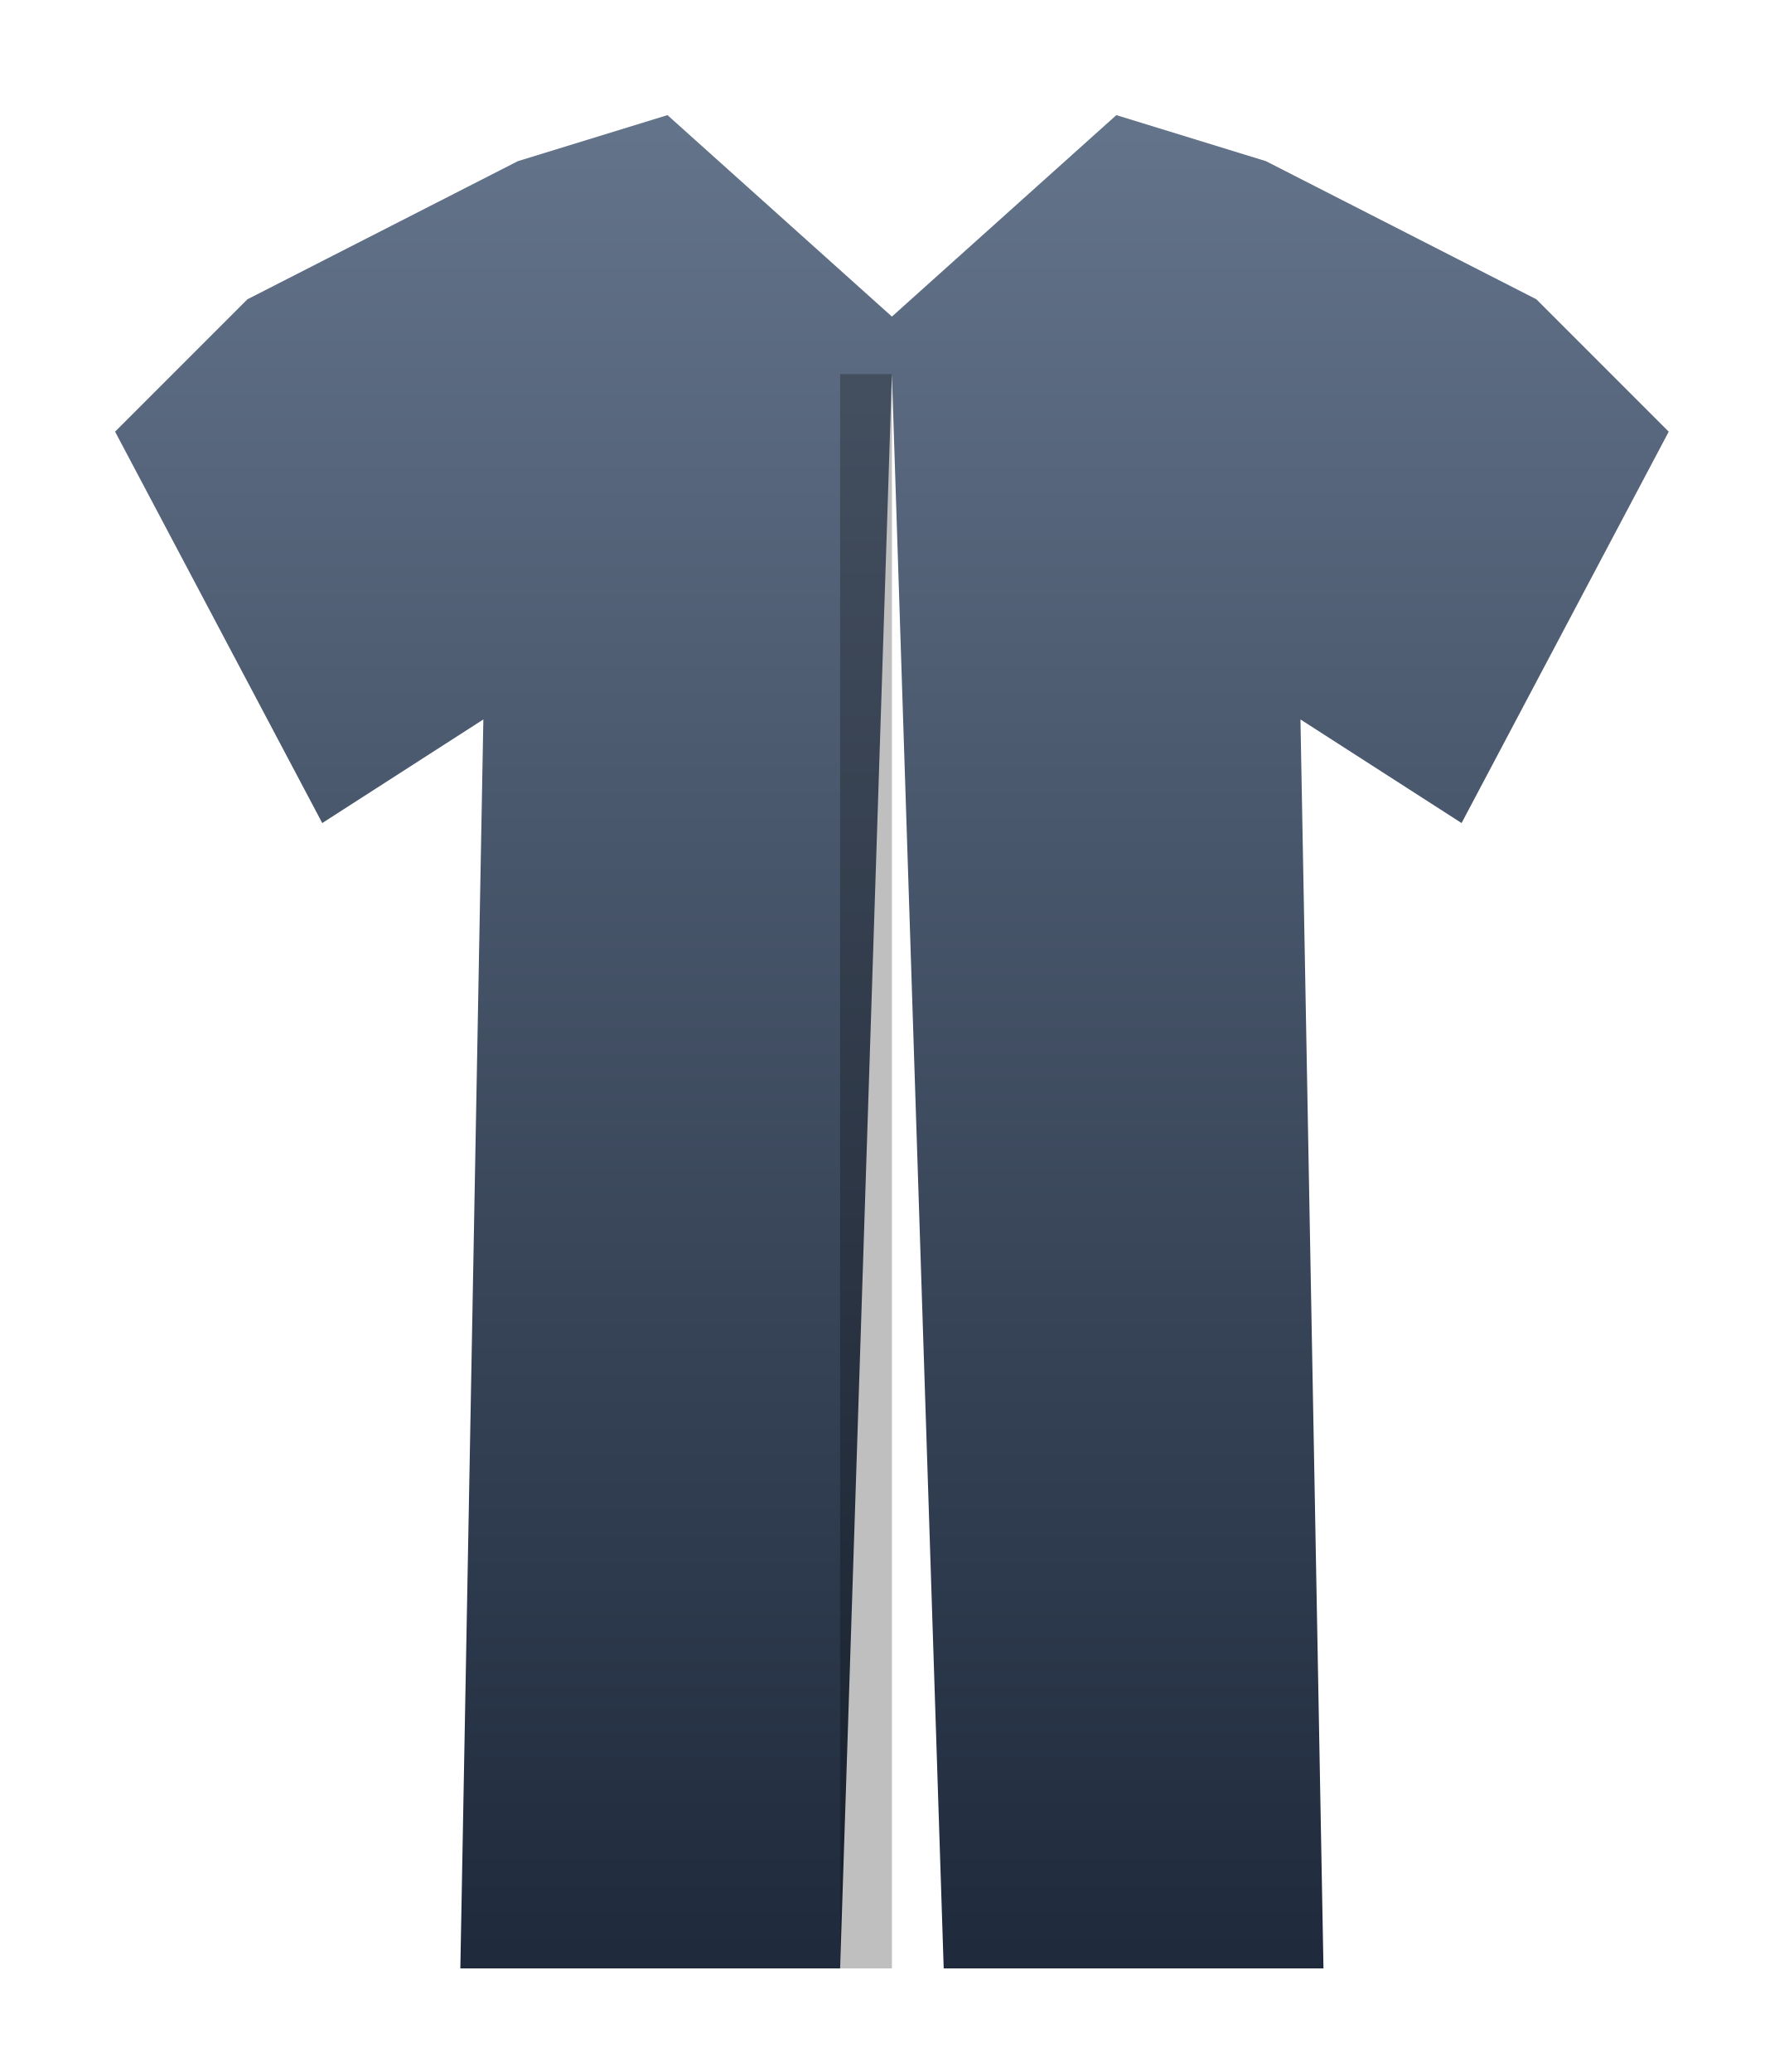
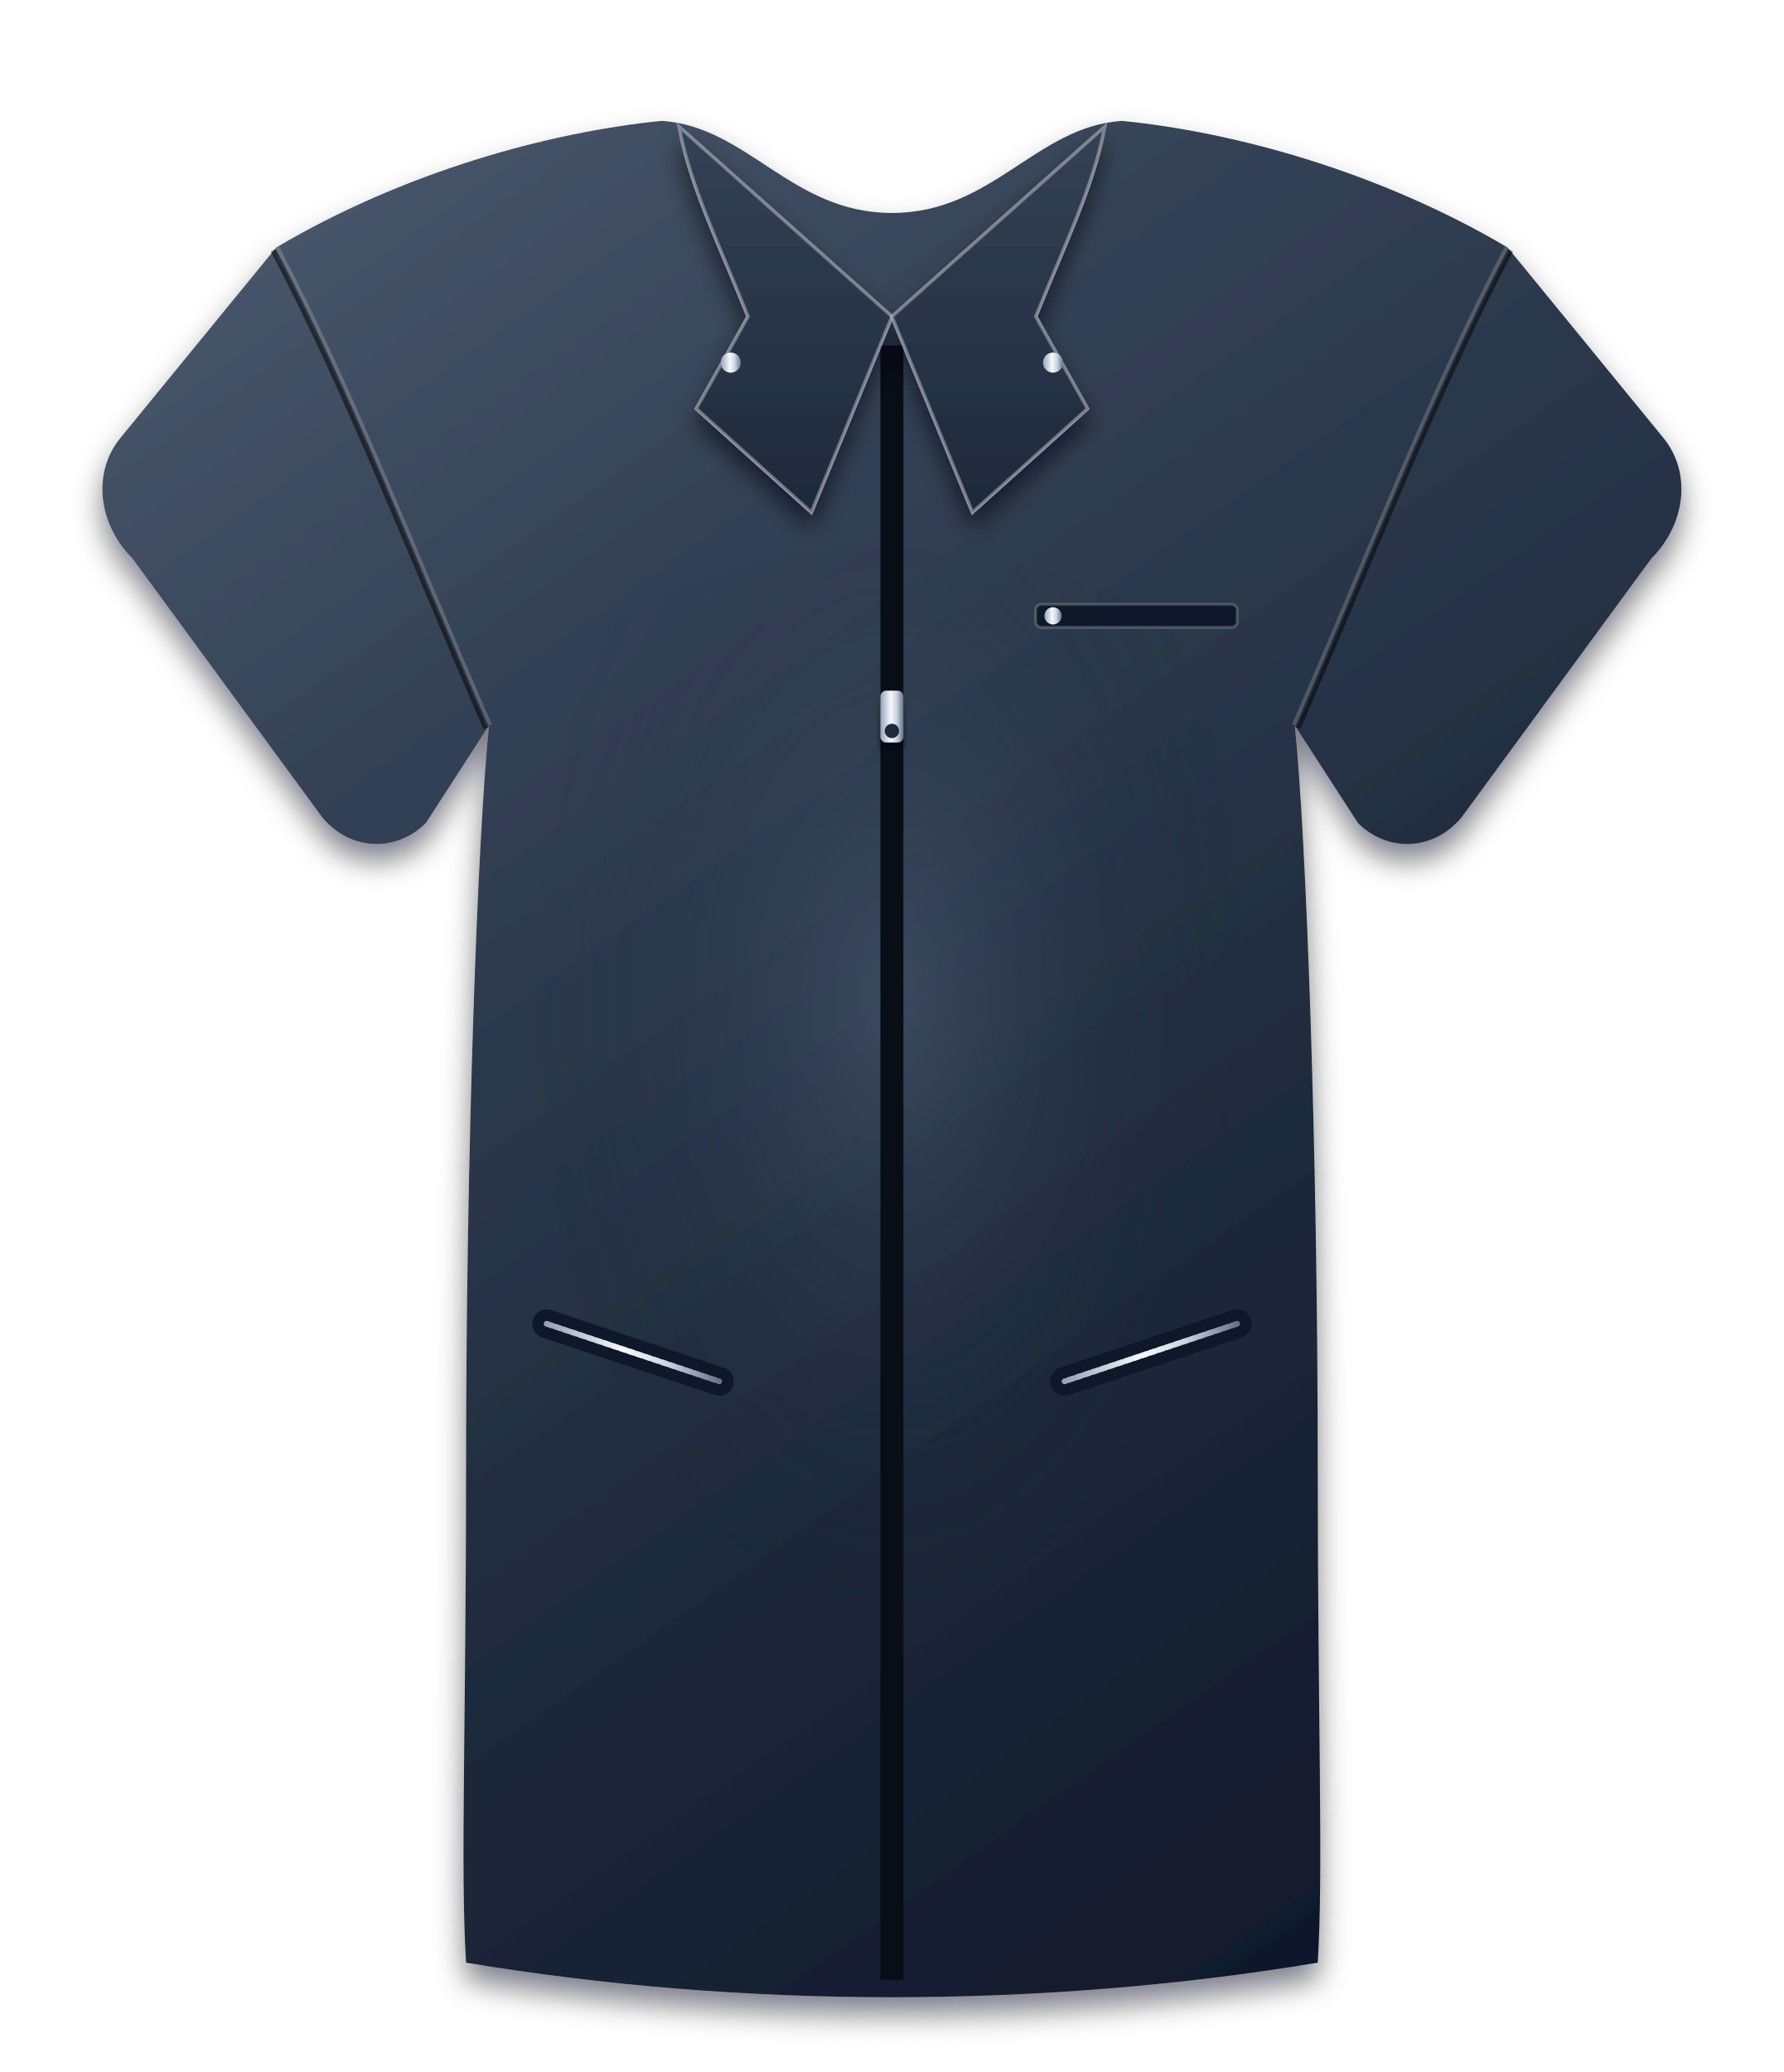
<svg xmlns="http://www.w3.org/2000/svg" width="620" height="720" viewBox="0 0 620 720">
  <defs>
-     <linearGradient id="g" x1="0" y1="0" x2="0" y2="1">
-       <stop offset="0" stop-color="#64748b" />
-       <stop offset="1" stop-color="#1e293b" />
+     <linearGradient id="jacketBodyGrad" x1="0.2" y1="0" x2="0.8" y2="1">
+       <stop offset="0%" stop-color="#475569" />
+       <stop offset="25%" stop-color="#334155" />
+       <stop offset="65%" stop-color="#1e293b" />
+       <stop offset="100%" stop-color="#0f172a" />
    </linearGradient>
+     <radialGradient id="jacketHighlight" cx="50%" cy="32%" r="45%">
+       <stop offset="0%" stop-color="#64748b" stop-opacity="0.35" />
+       <stop offset="60%" stop-color="#334155" stop-opacity="0.1" />
+       <stop offset="100%" stop-color="#0f172a" stop-opacity="0" />
+     </radialGradient>
+     <linearGradient id="metalGrad" x1="0" y1="0" x2="1" y2="0">
+       <stop offset="0%" stop-color="#94a3b8" />
+       <stop offset="45%" stop-color="#f8fafc" />
+       <stop offset="70%" stop-color="#cbd5e1" />
+       <stop offset="100%" stop-color="#64748b" />
+     </linearGradient>
+     <linearGradient id="lapelGrad" x1="0" y1="0" x2="0" y2="1">
+       <stop offset="0%" stop-color="#334155" />
+       <stop offset="100%" stop-color="#1e293b" />
+     </linearGradient>
+     <filter id="jacketShadow" x="-10%" y="-10%" width="120%" height="120%">
+       <feDropShadow dx="0" dy="6" stdDeviation="5" flood-color="#020617" flood-opacity="0.5" />
+     </filter>
+     <filter id="lapelShadow" x="-15%" y="-15%" width="130%" height="130%">
+       <feDropShadow dx="0" dy="5" stdDeviation="4" flood-color="#020617" flood-opacity="0.6" />
+     </filter>
  </defs>
-   <path fill="url(#g)" d="M232 40 L180 56 L86 104 L40 150 L112 286 L168 250 L160 684 L292 684 L310 130 L328 684 L460 684 L452 250 L508 286 L580 150 L534 104 L440 56 L388 40 L310 110 Z" />
-   <path fill="rgba(255,255,255,0.12)" d="M232 40 L310 110 L292 40 L262 30 Z" />
-   <path fill="rgba(255,255,255,0.12)" d="M388 40 L310 110 L328 40 L358 30 Z" />
-   <path fill="rgba(0,0,0,0.25)" d="M292 684 L292 130 L310 130 L310 684 Z" />
+   <path fill="url(#jacketBodyGrad)" filter="url(#jacketShadow)" d="     M 230 42     C 190 46, 140 60, 96 86     L 42 152     C 32 164, 34 182, 46 194     L 112 284     C 122 296, 138 296, 148 286     L 170 252     C 166 290, 162 400, 162 510     C 162 600, 160 650, 162 682     C 210 690, 260 694, 310 694     C 360 694, 410 690, 458 682     C 460 650, 458 600, 458 510     C 458 400, 454 290, 450 252     L 472 286     C 482 296, 498 296, 508 284     L 574 194     C 586 182, 588 164, 578 152     L 524 86     C 480 60, 430 46, 390 42     C 360 44, 345 74, 310 74     C 275 74, 260 44, 230 42 Z   " />
+   <path fill="url(#jacketHighlight)" d="     M 170 250     C 170 250, 225 190, 310 190     C 395 190, 450 250, 450 250     C 450 420, 452 580, 450 670     C 400 682, 340 686, 310 686     C 280 686, 220 682, 170 670     C 168 580, 170 420, 170 250 Z   " />
+   <path stroke="rgba(255,255,255,0.18)" stroke-width="2" fill="none" d="M 96 86 C 122 135, 145 195, 170 252" />
+   <path stroke="rgba(0,0,0,0.5)" stroke-width="2" fill="none" d="M 95 87 C 121 136, 144 196, 169 253" />
+   <path stroke="rgba(255,255,255,0.18)" stroke-width="2" fill="none" d="M 524 86 C 498 135, 475 195, 450 252" />
+   <path stroke="rgba(0,0,0,0.5)" stroke-width="2" fill="none" d="M 525 87 C 499 136, 476 196, 451 253" />
+   <g id="zipperPocket">
+     <rect x="360" y="210" width="70" height="8" rx="2" fill="#0f172a" stroke="rgba(255,255,255,0.2)" stroke-width="1" />
+     <line x1="364" y1="214" x2="424" y2="214" stroke="url(#metalGrad)" stroke-width="2.5" stroke-dasharray="2,1" />
+     <circle cx="366" cy="214" r="3" fill="url(#metalGrad)" />
+   </g>
+   <g id="lowerPocketLeft">
+     <path d="M 190 460 L 250 480" stroke="#0f172a" stroke-width="10" stroke-linecap="round" />
+     <path d="M 190 460 L 250 480" stroke="url(#metalGrad)" stroke-width="2" stroke-dasharray="2,1" stroke-linecap="round" />
+   </g>
+   <g id="lowerPocketRight">
+     <path d="M 430 460 L 370 480" stroke="#0f172a" stroke-width="10" stroke-linecap="round" />
+     <path d="M 430 460 L 370 480" stroke="url(#metalGrad)" stroke-width="2" stroke-dasharray="2,1" stroke-linecap="round" />
+   </g>
+   <line x1="310" y1="120" x2="310" y2="688" stroke="#090d16" stroke-width="8" />
+   <line x1="310" y1="120" x2="310" y2="688" stroke="url(#metalGrad)" stroke-width="3" stroke-dasharray="3,1.5" />
+   <rect x="306" y="240" width="8" height="18" rx="2" fill="url(#metalGrad)" filter="url(#lapelShadow)" />
+   <circle cx="310" cy="254" r="2.5" fill="#1e293b" />
+   <g id="lapels" filter="url(#lapelShadow)">
+     <path fill="url(#lapelGrad)" stroke="rgba(255,255,255,0.35)" stroke-width="1.2" d="       M 236 44       L 310 110       L 282 178       L 242 142       L 260 110       C 250 85, 240 65, 236 44 Z     " />
+     <circle cx="254" cy="126" r="3.5" fill="url(#metalGrad)" />
+     <path fill="url(#lapelGrad)" stroke="rgba(255,255,255,0.35)" stroke-width="1.2" d="       M 384 44       L 310 110       L 338 178       L 378 142       L 360 110       C 370 85, 380 65, 384 44 Z     " />
+     <circle cx="366" cy="126" r="3.5" fill="url(#metalGrad)" />
+   </g>
</svg>
